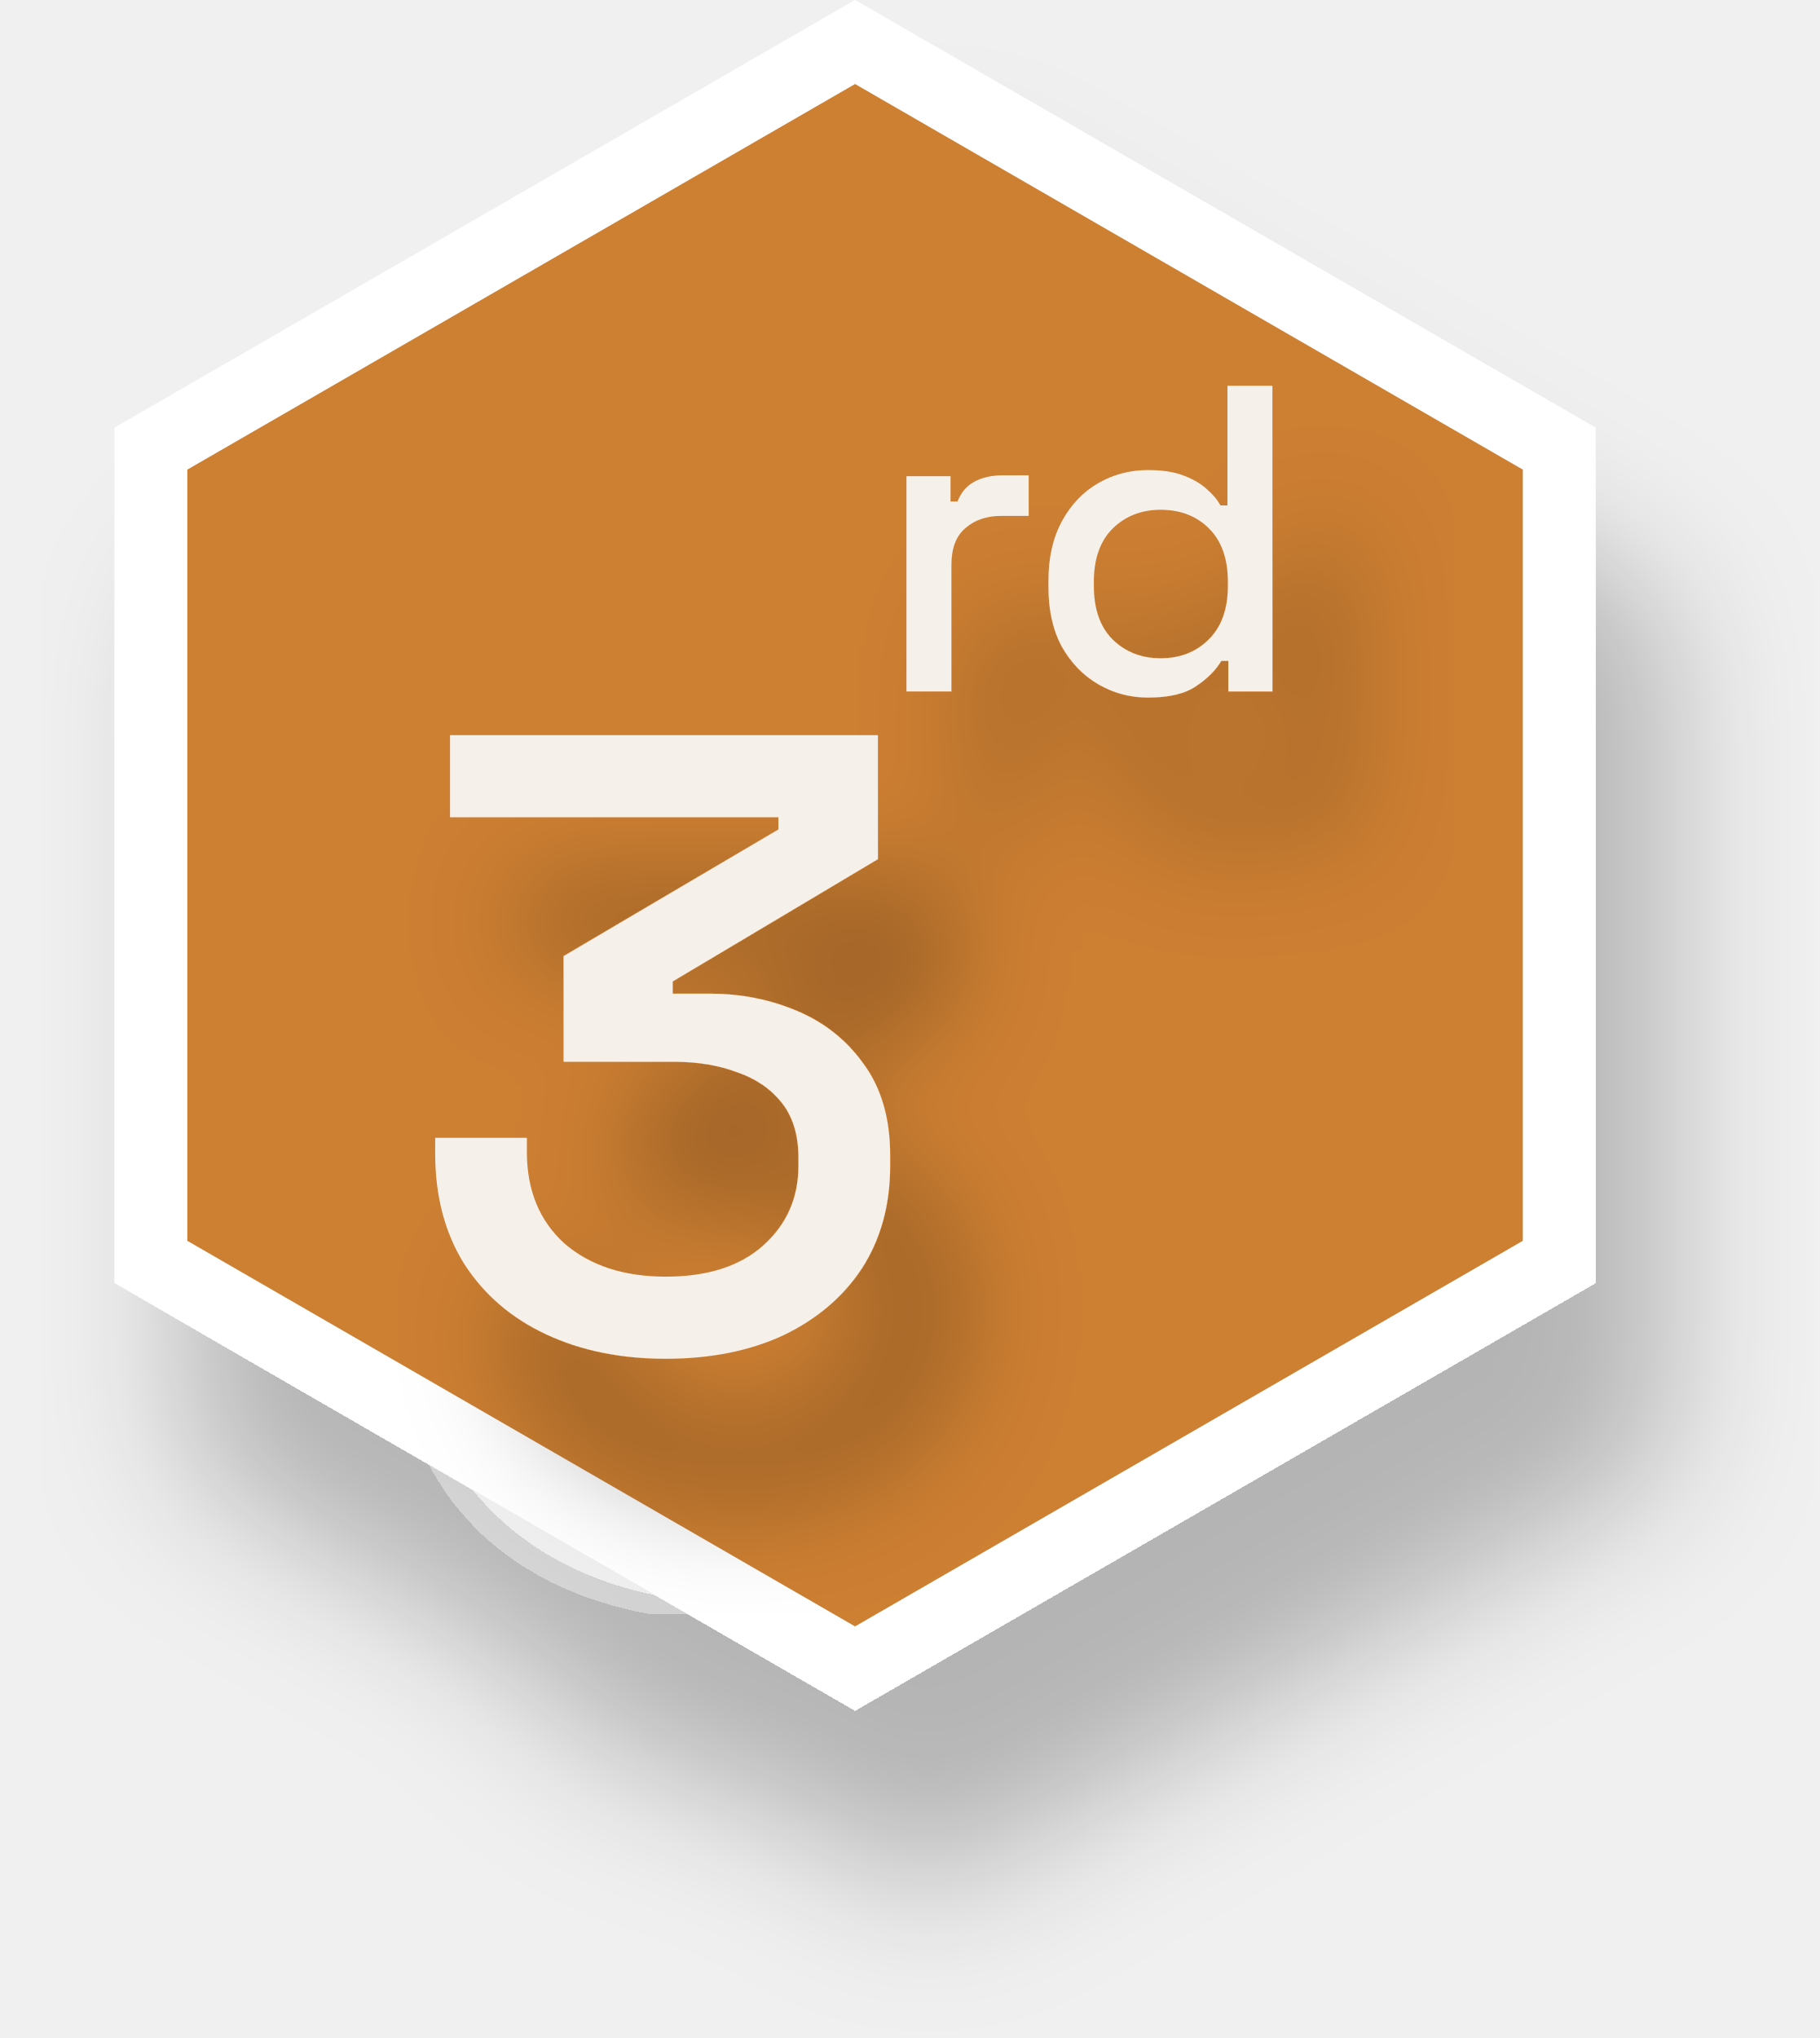
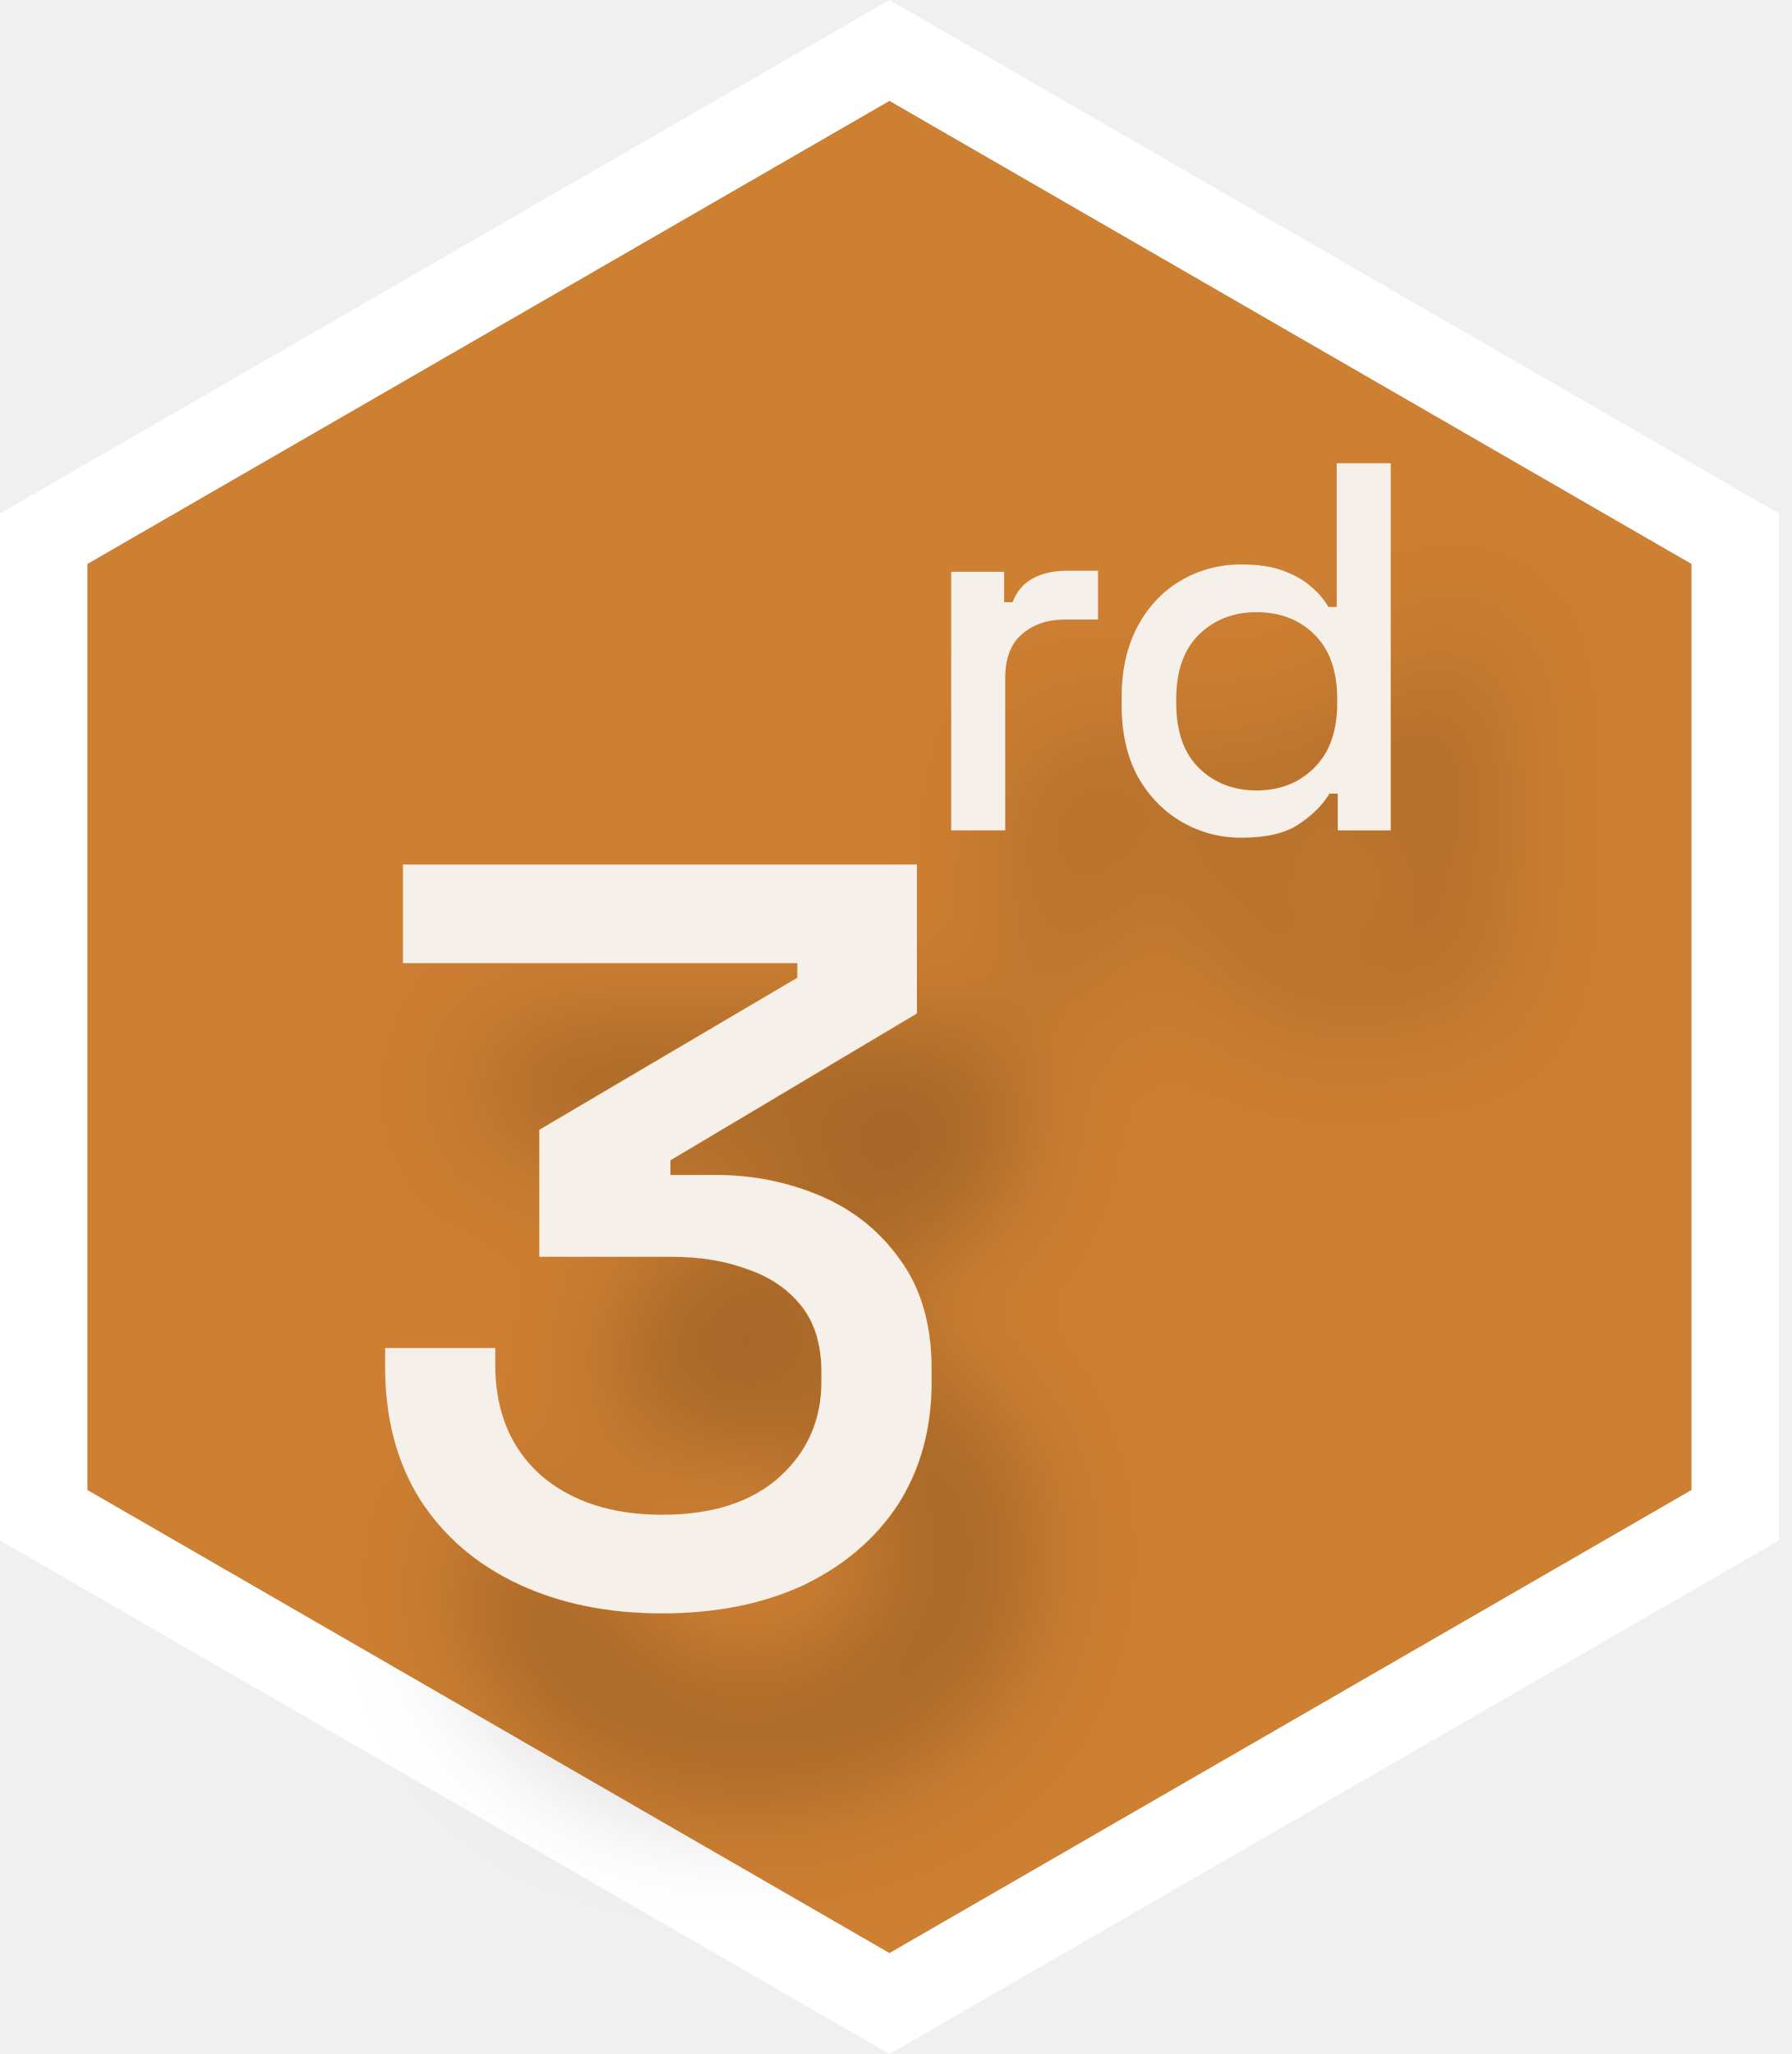
- <svg xmlns="http://www.w3.org/2000/svg" width="50" height="56" viewBox="0 0 50 56" fill="none">
-   <g filter="url(#filter0_d_607_1118)">
-     <path d="M42.852 12.327V34.672L23.5 45.845L4.148 34.672V12.327L23.5 1.154L42.852 12.327Z" fill="#CD7F32" stroke="white" stroke-width="2" />
-     <g filter="url(#filter1_d_607_1118)">
-       <path d="M18.296 37.336C17.064 37.336 15.968 37.112 15.008 36.664C14.048 36.216 13.296 35.568 12.752 34.72C12.224 33.872 11.96 32.864 11.96 31.696V31.264H14.48V31.648C14.48 32.704 14.824 33.544 15.512 34.168C16.216 34.776 17.144 35.08 18.296 35.08C19.448 35.08 20.344 34.792 20.984 34.216C21.624 33.64 21.944 32.912 21.944 32.032V31.816C21.944 31.192 21.792 30.688 21.488 30.304C21.184 29.92 20.776 29.64 20.264 29.464C19.752 29.272 19.176 29.176 18.536 29.176H15.488V26.272L21.392 22.792V22.456H12.368V20.2H24.128V23.608L18.488 26.968V27.304H19.52C20.368 27.304 21.168 27.464 21.92 27.784C22.672 28.104 23.28 28.592 23.744 29.248C24.224 29.904 24.464 30.736 24.464 31.744V32.032C24.464 33.104 24.208 34.04 23.696 34.84C23.184 35.624 22.464 36.24 21.536 36.688C20.608 37.12 19.528 37.336 18.296 37.336Z" fill="#F5F0E9" />
-       <path d="M24.912 19V13.084H26.124V13.78H26.316C26.412 13.532 26.564 13.352 26.772 13.24C26.988 13.12 27.252 13.06 27.564 13.06H28.272V14.176H27.516C27.116 14.176 26.788 14.288 26.532 14.512C26.276 14.728 26.148 15.064 26.148 15.52V19H24.912ZM31.55 19.168C31.062 19.168 30.61 19.048 30.194 18.808C29.778 18.568 29.442 18.224 29.186 17.776C28.938 17.32 28.814 16.772 28.814 16.132V15.952C28.814 15.32 28.938 14.776 29.186 14.32C29.434 13.864 29.766 13.516 30.182 13.276C30.598 13.036 31.054 12.916 31.55 12.916C31.934 12.916 32.254 12.964 32.51 13.06C32.774 13.156 32.99 13.28 33.158 13.432C33.326 13.576 33.454 13.728 33.542 13.888H33.734V10.6H34.97V19H33.758V18.16H33.566C33.414 18.416 33.182 18.648 32.87 18.856C32.566 19.064 32.126 19.168 31.55 19.168ZM31.898 18.088C32.434 18.088 32.874 17.916 33.218 17.572C33.57 17.228 33.746 16.736 33.746 16.096V15.988C33.746 15.356 33.574 14.868 33.23 14.524C32.886 14.18 32.442 14.008 31.898 14.008C31.37 14.008 30.93 14.18 30.578 14.524C30.234 14.868 30.062 15.356 30.062 15.988V16.096C30.062 16.736 30.234 17.228 30.578 17.572C30.93 17.916 31.37 18.088 31.898 18.088Z" fill="#F5F0E9" />
-     </g>
+ <svg xmlns="http://www.w3.org/2000/svg" width="41" height="47" viewBox="0 0 41 47" fill="none">
+   <path d="M39.703 12.327V34.672L20.352 45.845L1 34.672V12.327L20.352 1.154L39.703 12.327Z" fill="#CD7F32" stroke="white" stroke-width="2" />
+   <g filter="url(#filter0_d_0_1)">
+     <path d="M15.148 36.917C13.916 36.917 12.82 36.694 11.86 36.245C10.9 35.797 10.148 35.15 9.604 34.301C9.076 33.453 8.812 32.446 8.812 31.277V30.846H11.332V31.23C11.332 32.285 11.676 33.126 12.364 33.749C13.068 34.358 13.996 34.661 15.148 34.661C16.3 34.661 17.196 34.373 17.836 33.797C18.476 33.221 18.796 32.493 18.796 31.613V31.398C18.796 30.773 18.644 30.27 18.34 29.886C18.036 29.502 17.628 29.221 17.116 29.046C16.604 28.854 16.028 28.758 15.388 28.758H12.34V25.854L18.244 22.373V22.038H9.22V19.782H20.98V23.189L15.34 26.549V26.886H16.372C17.22 26.886 18.02 27.046 18.772 27.366C19.524 27.686 20.132 28.174 20.596 28.829C21.076 29.485 21.316 30.317 21.316 31.326V31.613C21.316 32.685 21.06 33.621 20.548 34.422C20.036 35.206 19.316 35.822 18.388 36.27C17.46 36.702 16.38 36.917 15.148 36.917Z" fill="#F5F0E9" />
+     <path d="M21.764 19V13.084H22.976V13.78H23.168C23.264 13.532 23.416 13.352 23.624 13.24C23.84 13.12 24.104 13.06 24.416 13.06H25.124V14.176H24.368C23.968 14.176 23.64 14.288 23.384 14.512C23.128 14.728 23 15.064 23 15.52V19H21.764ZM28.401 19.168C27.913 19.168 27.461 19.048 27.045 18.808C26.629 18.568 26.293 18.224 26.037 17.776C25.789 17.32 25.665 16.772 25.665 16.132V15.952C25.665 15.32 25.789 14.776 26.037 14.32C26.285 13.864 26.617 13.516 27.033 13.276C27.449 13.036 27.905 12.916 28.401 12.916C28.785 12.916 29.105 12.964 29.361 13.06C29.625 13.156 29.841 13.28 30.009 13.432C30.177 13.576 30.305 13.728 30.393 13.888H30.585V10.6H31.821V19H30.609V18.16H30.417C30.265 18.416 30.033 18.648 29.721 18.856C29.417 19.064 28.977 19.168 28.401 19.168ZM28.749 18.088C29.285 18.088 29.725 17.916 30.069 17.572C30.421 17.228 30.597 16.736 30.597 16.096V15.988C30.597 15.356 30.425 14.868 30.081 14.524C29.737 14.18 29.293 14.008 28.749 14.008C28.221 14.008 27.781 14.18 27.429 14.524C27.085 14.868 26.913 15.356 26.913 15.988V16.096C26.913 16.736 27.085 17.228 27.429 17.572C27.781 17.916 28.221 18.088 28.749 18.088Z" fill="#F5F0E9" />
  </g>
  <defs>
-     <filter id="filter0_d_607_1118" x="1.148" y="0" width="48.703" height="56" filterUnits="userSpaceOnUse" color-interpolation-filters="sRGB">
-       <feFlood flood-opacity="0" result="BackgroundImageFix" />
-       <feColorMatrix in="SourceAlpha" type="matrix" values="0 0 0 0 0 0 0 0 0 0 0 0 0 0 0 0 0 0 127 0" result="hardAlpha" />
-       <feOffset dx="2" dy="5" />
-       <feGaussianBlur stdDeviation="2" />
-       <feComposite in2="hardAlpha" operator="out" />
-       <feColorMatrix type="matrix" values="0 0 0 0 0 0 0 0 0 0 0 0 0 0 0 0 0 0 0.25 0" />
-       <feBlend mode="normal" in2="BackgroundImageFix" result="effect1_dropShadow_607_1118" />
-       <feBlend mode="normal" in="SourceGraphic" in2="effect1_dropShadow_607_1118" result="shape" />
-     </filter>
-     <filter id="filter1_d_607_1118" x="10.96" y="10.6" width="29.01" height="33.736" filterUnits="userSpaceOnUse" color-interpolation-filters="sRGB">
+     <filter id="filter0_d_0_1" x="7.812" y="10.6" width="29.01" height="33.317" filterUnits="userSpaceOnUse" color-interpolation-filters="sRGB">
      <feFlood flood-opacity="0" result="BackgroundImageFix" />
      <feColorMatrix in="SourceAlpha" type="matrix" values="0 0 0 0 0 0 0 0 0 0 0 0 0 0 0 0 0 0 127 0" result="hardAlpha" />
      <feOffset dx="2" dy="4" />
      <feGaussianBlur stdDeviation="1.5" />
      <feComposite in2="hardAlpha" operator="out" />
      <feColorMatrix type="matrix" values="0 0 0 0 0 0 0 0 0 0 0 0 0 0 0 0 0 0 0.25 0" />
-       <feBlend mode="normal" in2="BackgroundImageFix" result="effect1_dropShadow_607_1118" />
-       <feBlend mode="normal" in="SourceGraphic" in2="effect1_dropShadow_607_1118" result="shape" />
+       <feBlend mode="normal" in2="BackgroundImageFix" result="effect1_dropShadow_0_1" />
+       <feBlend mode="normal" in="SourceGraphic" in2="effect1_dropShadow_0_1" result="shape" />
    </filter>
  </defs>
</svg>
